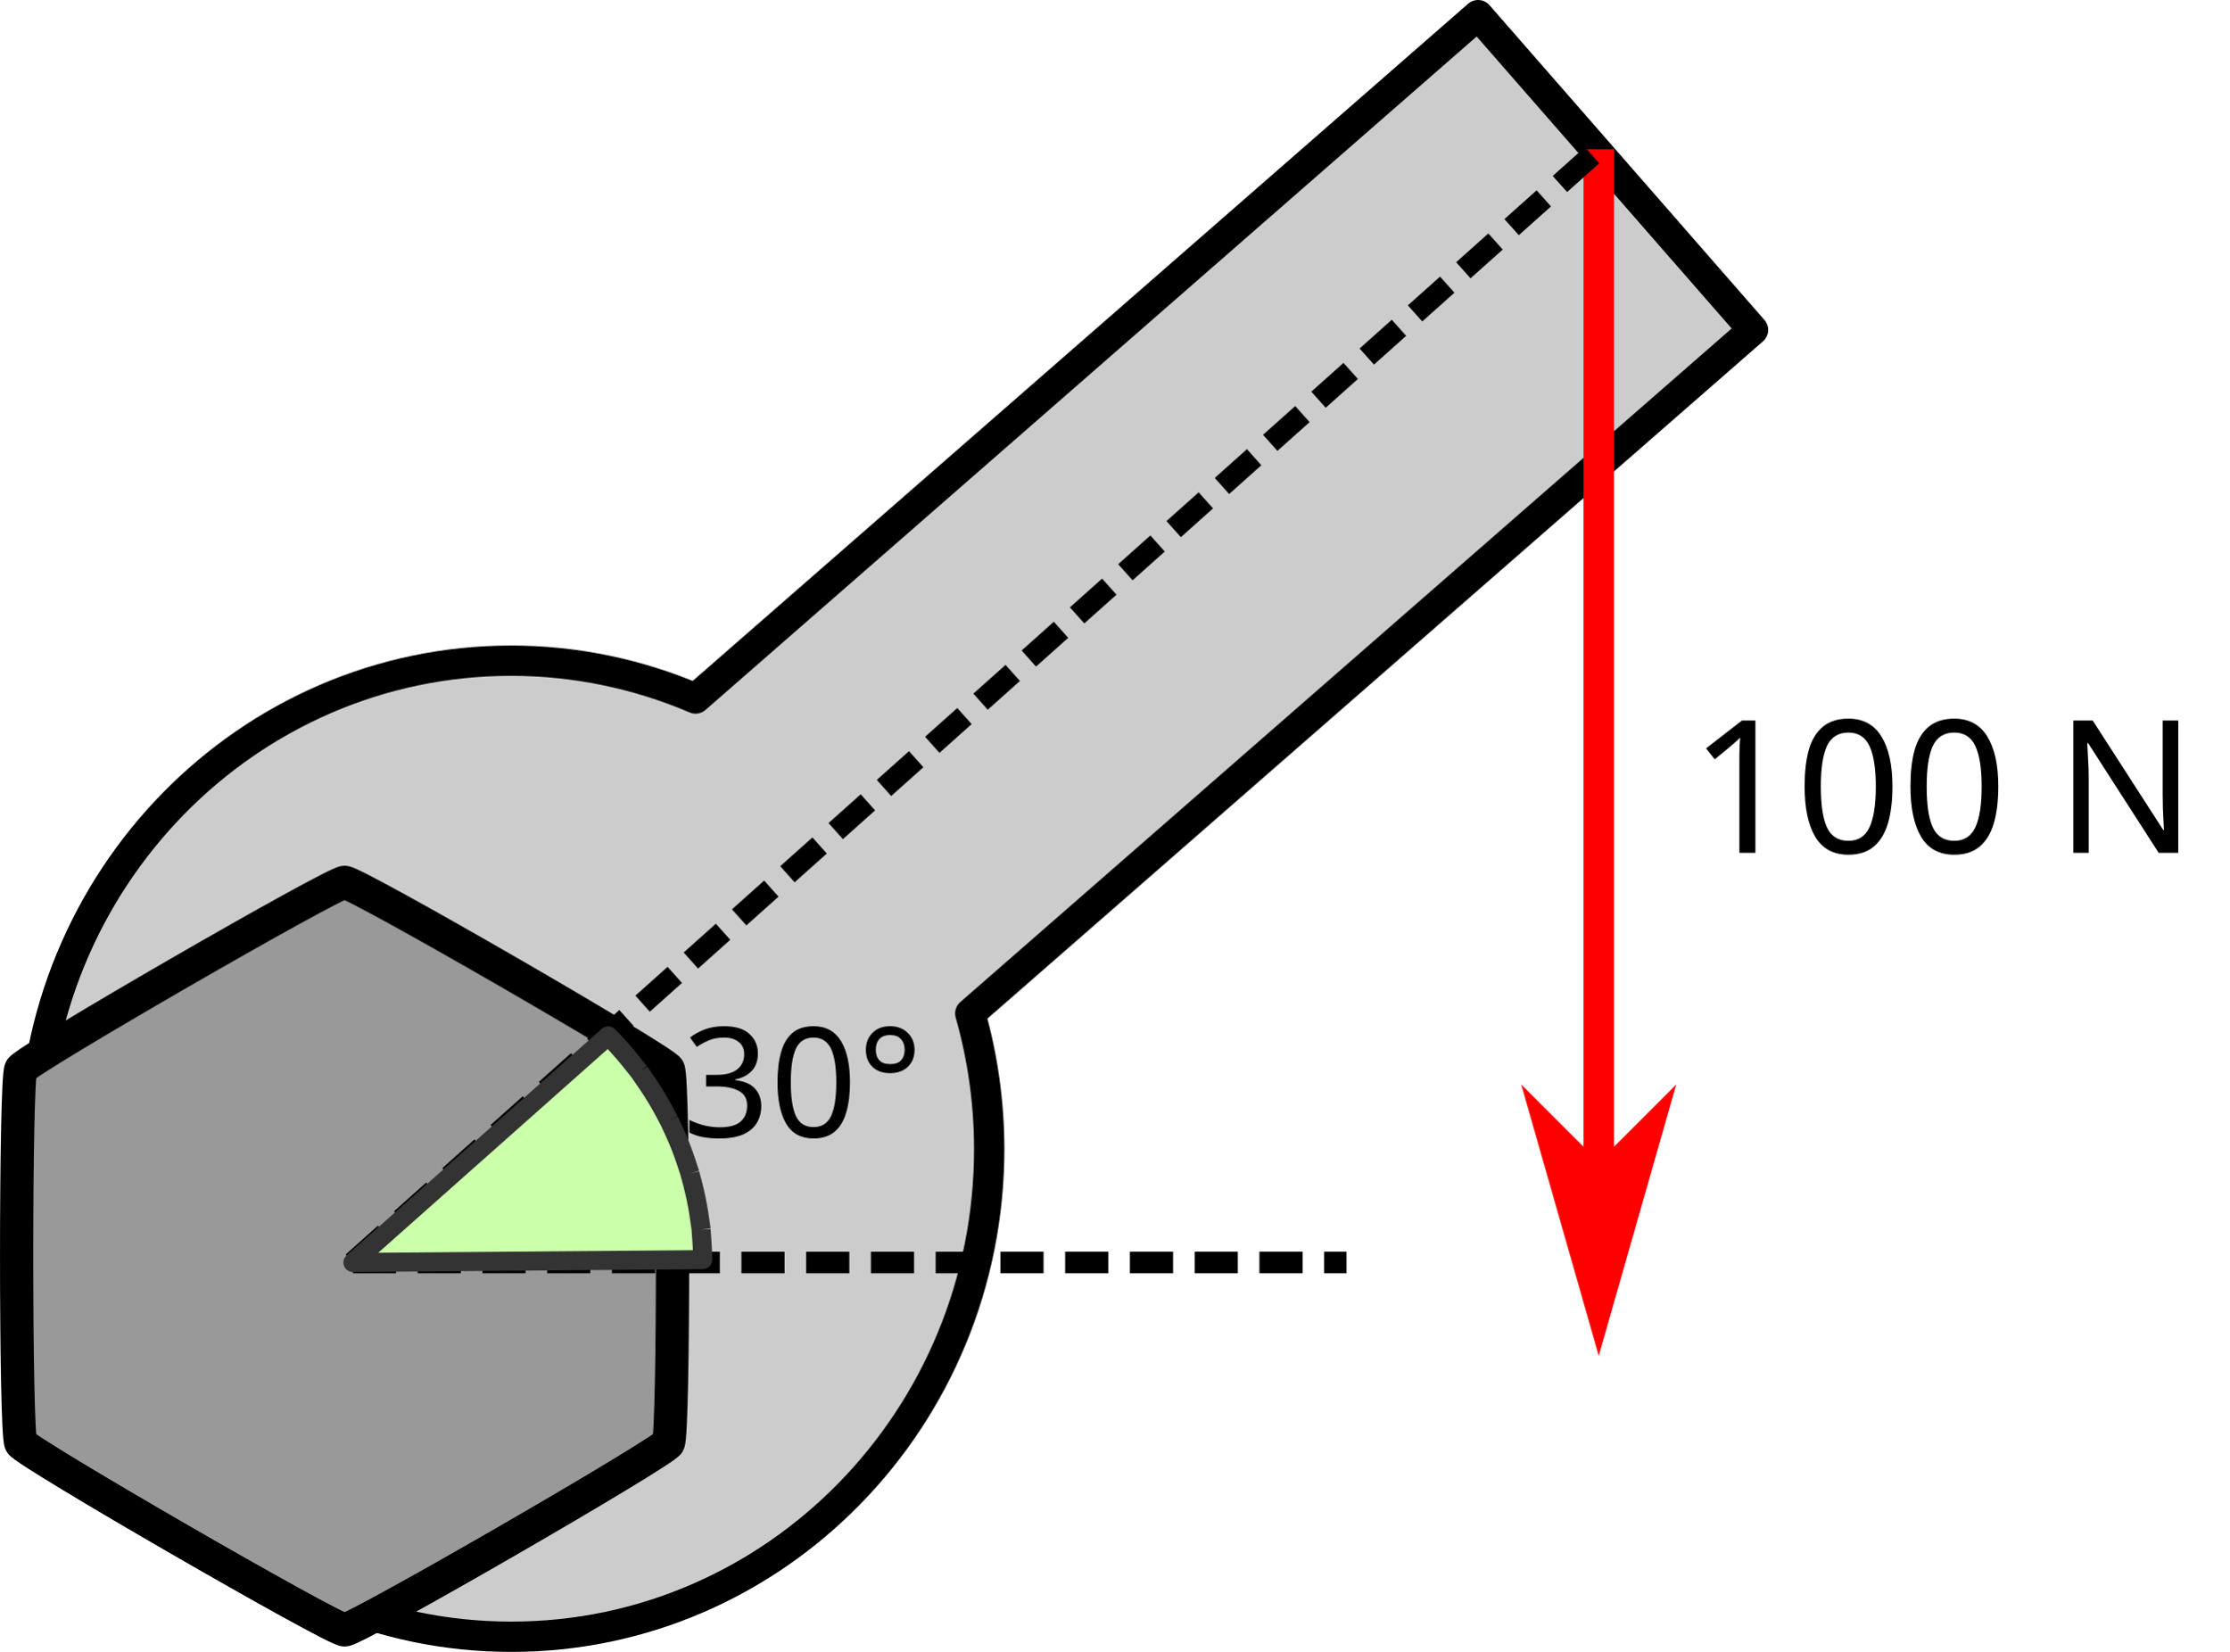
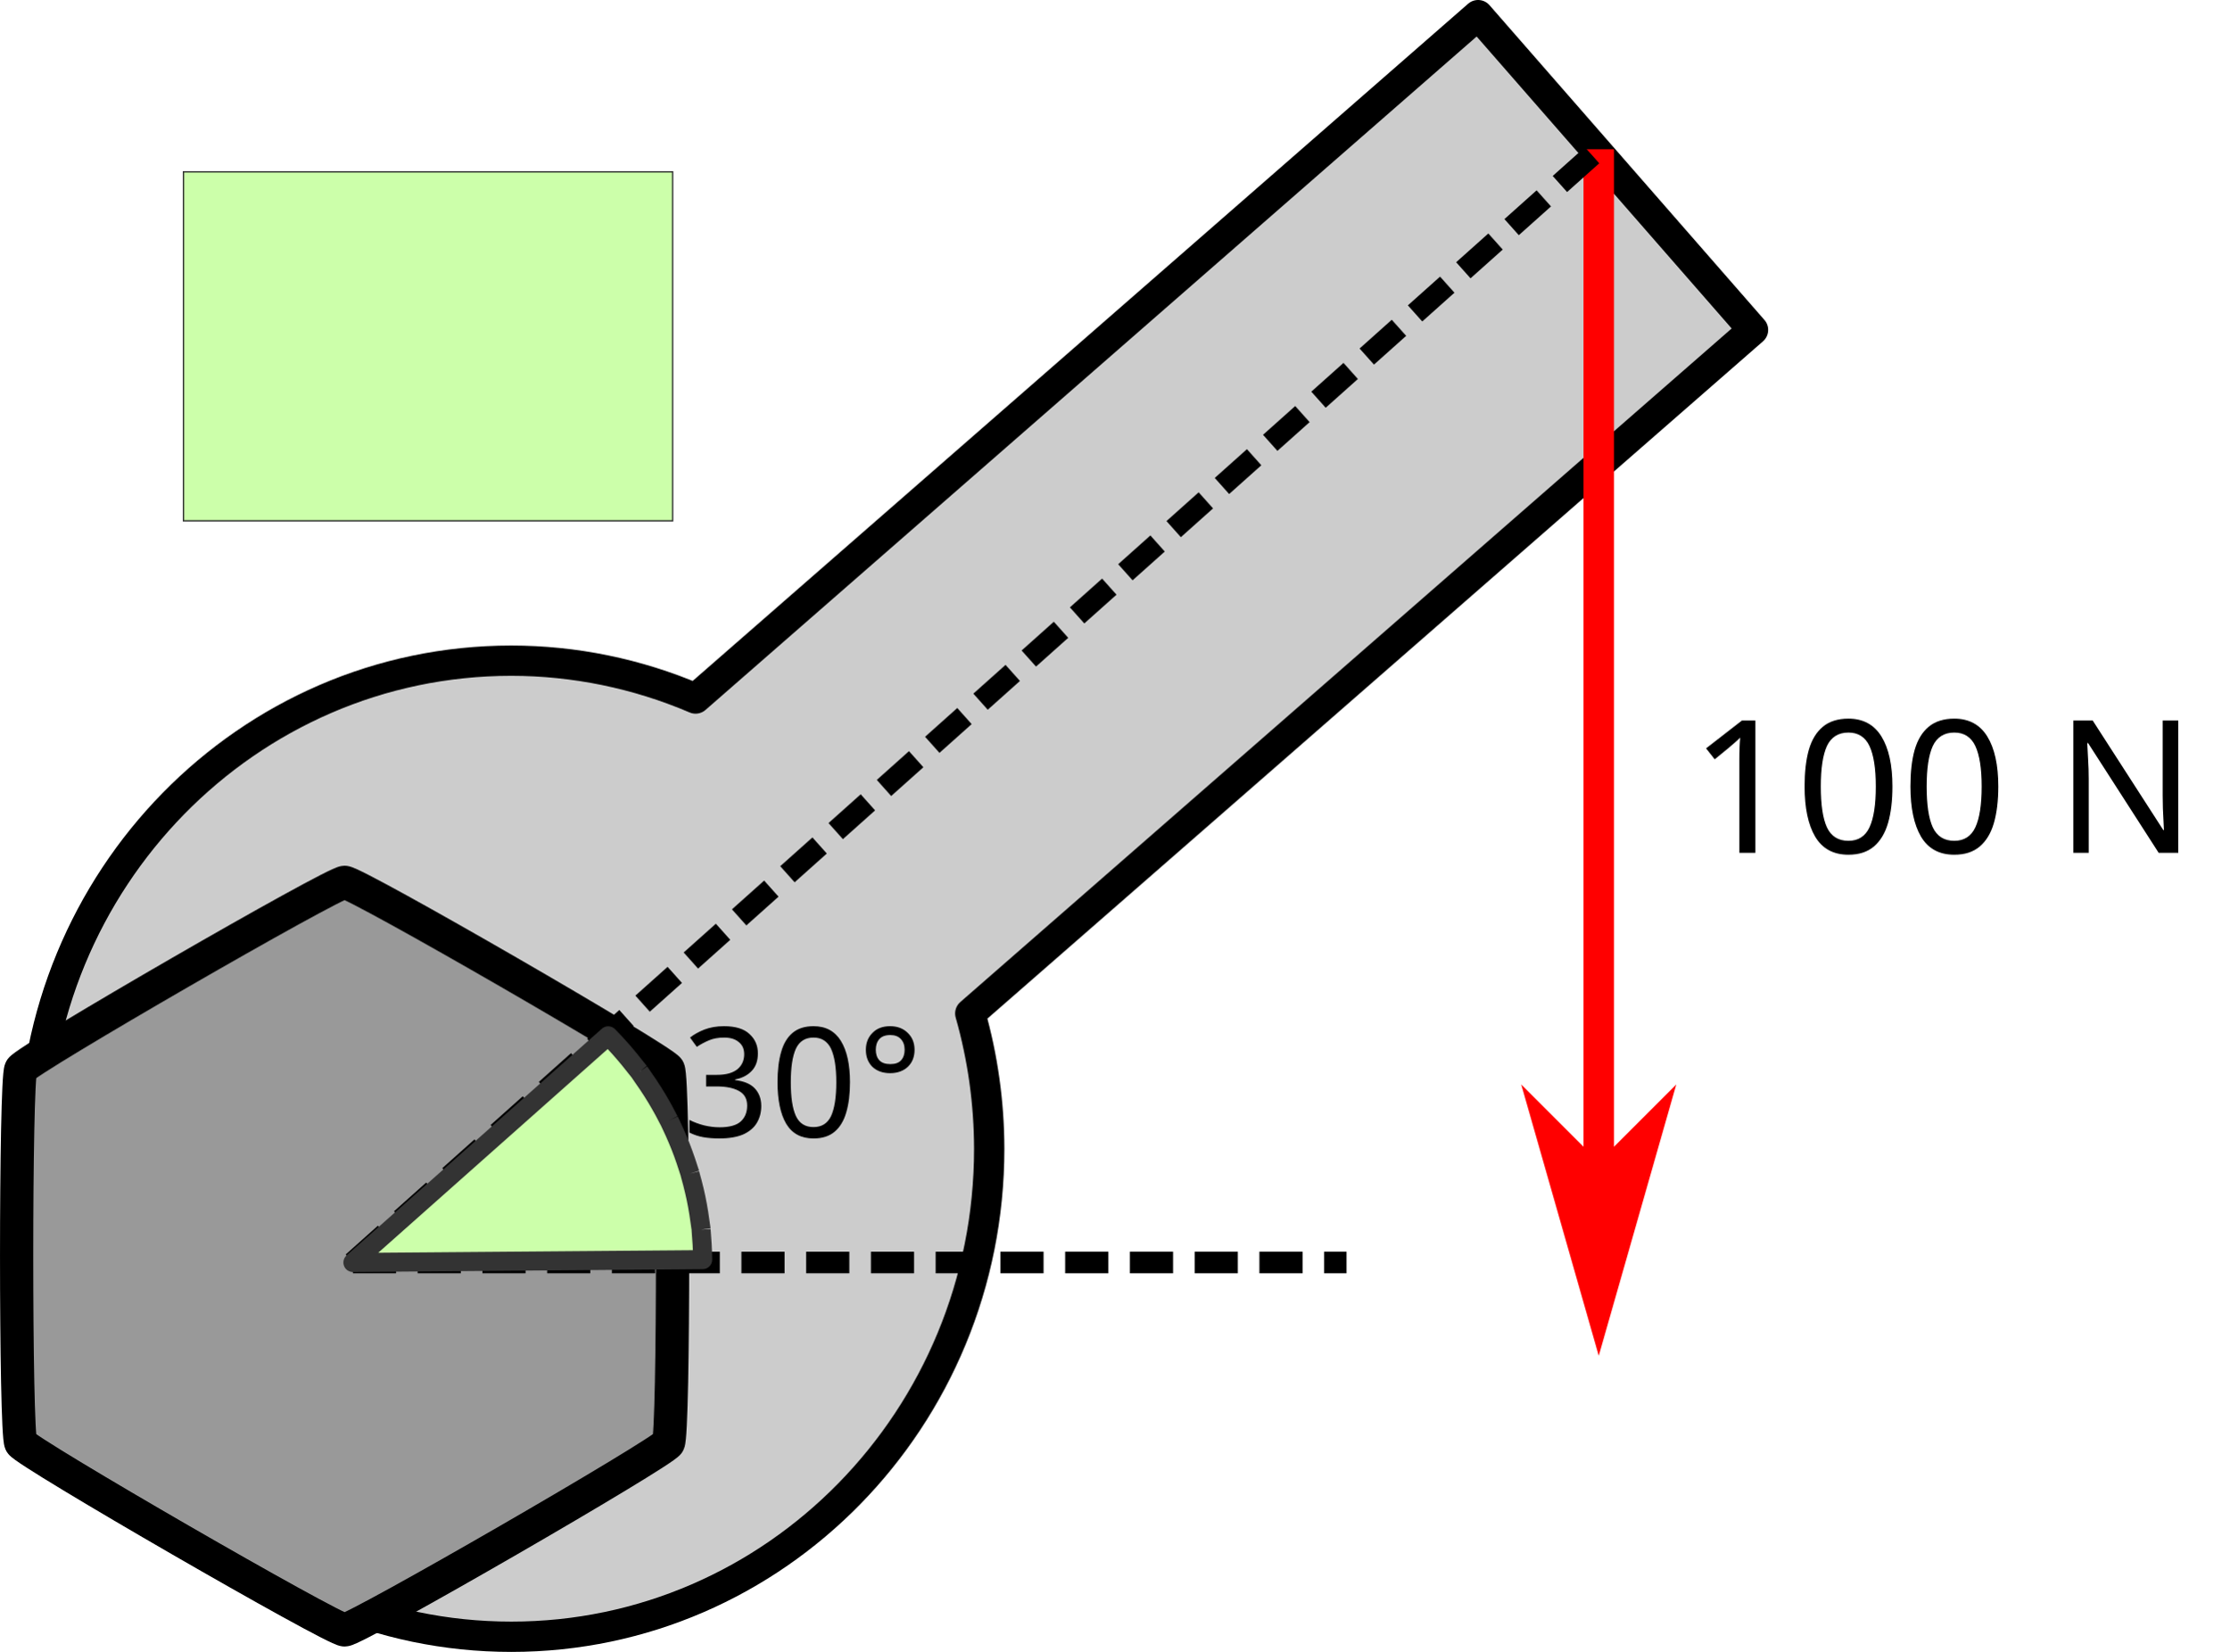
<svg xmlns="http://www.w3.org/2000/svg" width="165.347mm" height="122.548mm" viewBox="0 0 165.347 122.548" version="1.1" id="svg8">
  <defs id="defs2">
    <marker style="overflow:visible" id="Arrow1Lend" refX="0" refY="0" orient="auto">
      <path transform="matrix(-0.8,0,0,-0.8,-10,0)" style="fill:#000080;fill-opacity:1;fill-rule:evenodd;stroke:#000080;stroke-width:1pt;stroke-opacity:1" d="M 0,0 5,-5 -12.5,0 5,5 Z" id="path914" />
    </marker>
    <marker style="overflow:visible" id="Arrow1Mend" refX="0" refY="0" orient="auto">
      <path transform="matrix(-0.4,0,0,-0.4,-4,0)" style="fill:#ff0000;fill-opacity:1;fill-rule:evenodd;stroke:#ff0000;stroke-width:1pt;stroke-opacity:1" d="M 0,0 5,-5 -12.5,0 5,5 Z" id="path920" />
    </marker>
  </defs>
  <g id="layer1" transform="translate(-33.74327,-49.00566)">
    <g id="g851" transform="translate(0.9557323,13.48775)">
      <g id="layer1-0">
        <path id="path7486" d="M 142.428,36.641 84.381,87.338 A 35.45,36.206 0 0 0 70.714,84.531 35.45,36.206 0 0 0 35.264,120.737 35.45,36.206 0 0 0 70.714,156.943 35.45,36.206 0 0 0 106.164,120.737 35.45,36.206 0 0 0 104.759,110.703 l 58.064,-50.711 z" style="opacity:1;fill:#cccccc;fill-opacity:1;fill-rule:nonzero;stroke:#000000;stroke-width:2.247;stroke-linecap:square;stroke-linejoin:round;stroke-miterlimit:4;stroke-dasharray:none;stroke-dashoffset:0.64;stroke-opacity:1;paint-order:fill markers stroke" />
        <path d="m 82.363,142.571 c -0.416,0.72 -23.183,13.865 -24.015,13.865 -0.832,0 -23.599,-13.145 -24.015,-13.865 -0.416,-0.72 -0.416,-27.01 0,-27.73 0.416,-0.72 23.183,-13.865 24.015,-13.865 0.832,0 23.599,13.145 24.015,13.865 0.416,0.72 0.416,27.01 0,27.73 z" id="path7484" style="opacity:1;fill:#999999;fill-opacity:1;fill-rule:nonzero;stroke:#000000;stroke-width:2.465;stroke-linecap:square;stroke-linejoin:round;stroke-miterlimit:4;stroke-dasharray:none;stroke-dashoffset:0.64;stroke-opacity:1;paint-order:fill markers stroke" />
      </g>
      <g id="layer2">
        <path id="path7492" d="M 151.379,46.591 V 131.635" style="fill:#ff0000;stroke:#ff0000;stroke-width:2.265;stroke-linecap:butt;stroke-linejoin:miter;stroke-miterlimit:4;stroke-dasharray:none;stroke-opacity:1;marker-end:url(#Arrow1Mend)" />
        <path id="path7740" d="M 58.964,129.179 151.379,46.591" style="fill:none;stroke:#000000;stroke-width:1.601;stroke-linecap:butt;stroke-linejoin:miter;stroke-miterlimit:4;stroke-dasharray:3.202, 1.601;stroke-dashoffset:0;stroke-opacity:1" />
        <path id="path7742" d="M 58.964,129.179 H 132.67" style="fill:none;stroke:#000000;stroke-width:1.601;stroke-linecap:butt;stroke-linejoin:miter;stroke-miterlimit:4;stroke-dasharray:3.202, 1.601;stroke-dashoffset:0;stroke-opacity:1" />
        <path d="m 77.901,112.363 a 25.944,24.601 0 0 1 7.006,16.604 l -25.943,0.212 z" id="path7744" style="opacity:1;fill:#ccffaa;fill-opacity:1;fill-rule:nonzero;stroke:#333333;stroke-width:1.413;stroke-linecap:square;stroke-linejoin:round;stroke-miterlimit:4;stroke-dasharray:2.826, 1.413;stroke-dashoffset:0;stroke-opacity:1;paint-order:fill markers stroke" />
        <text id="text7748" y="119.869" x="83.41" style="font-style:normal;font-weight:normal;font-size:11.346px;line-height:1.25;font-family:sans-serif;letter-spacing:0px;word-spacing:0px;fill:#000000;fill-opacity:1;stroke:none;stroke-width:0.851" xml:space="preserve">
          <tspan style="stroke-width:0.851" y="119.869" x="83.41" id="tspan7746">30°</tspan>
        </text>
        <text id="text7752" y="98.786" x="158.121" style="font-style:normal;font-weight:normal;font-size:13.731px;line-height:1.25;font-family:sans-serif;letter-spacing:0px;word-spacing:0px;fill:#000000;fill-opacity:1;stroke:none;stroke-width:1.03" xml:space="preserve">
          <tspan style="stroke-width:1.03" y="98.786" x="158.121" id="tspan7750">100 N</tspan>
        </text>
      </g>
+       <rect style="opacity:1;fill:#ccffaa;fill-opacity:1;fill-rule:nonzero;stroke:#333333;stroke-width:0.1;stroke-linecap:square;stroke-miterlimit:4;stroke-dasharray:none;stroke-dashoffset:0.64;stroke-opacity:1;paint-order:fill markers stroke" id="rect853" width="36.286" height="25.891" x="46.395" y="48.264" />
    </g>
  </g>
</svg>
